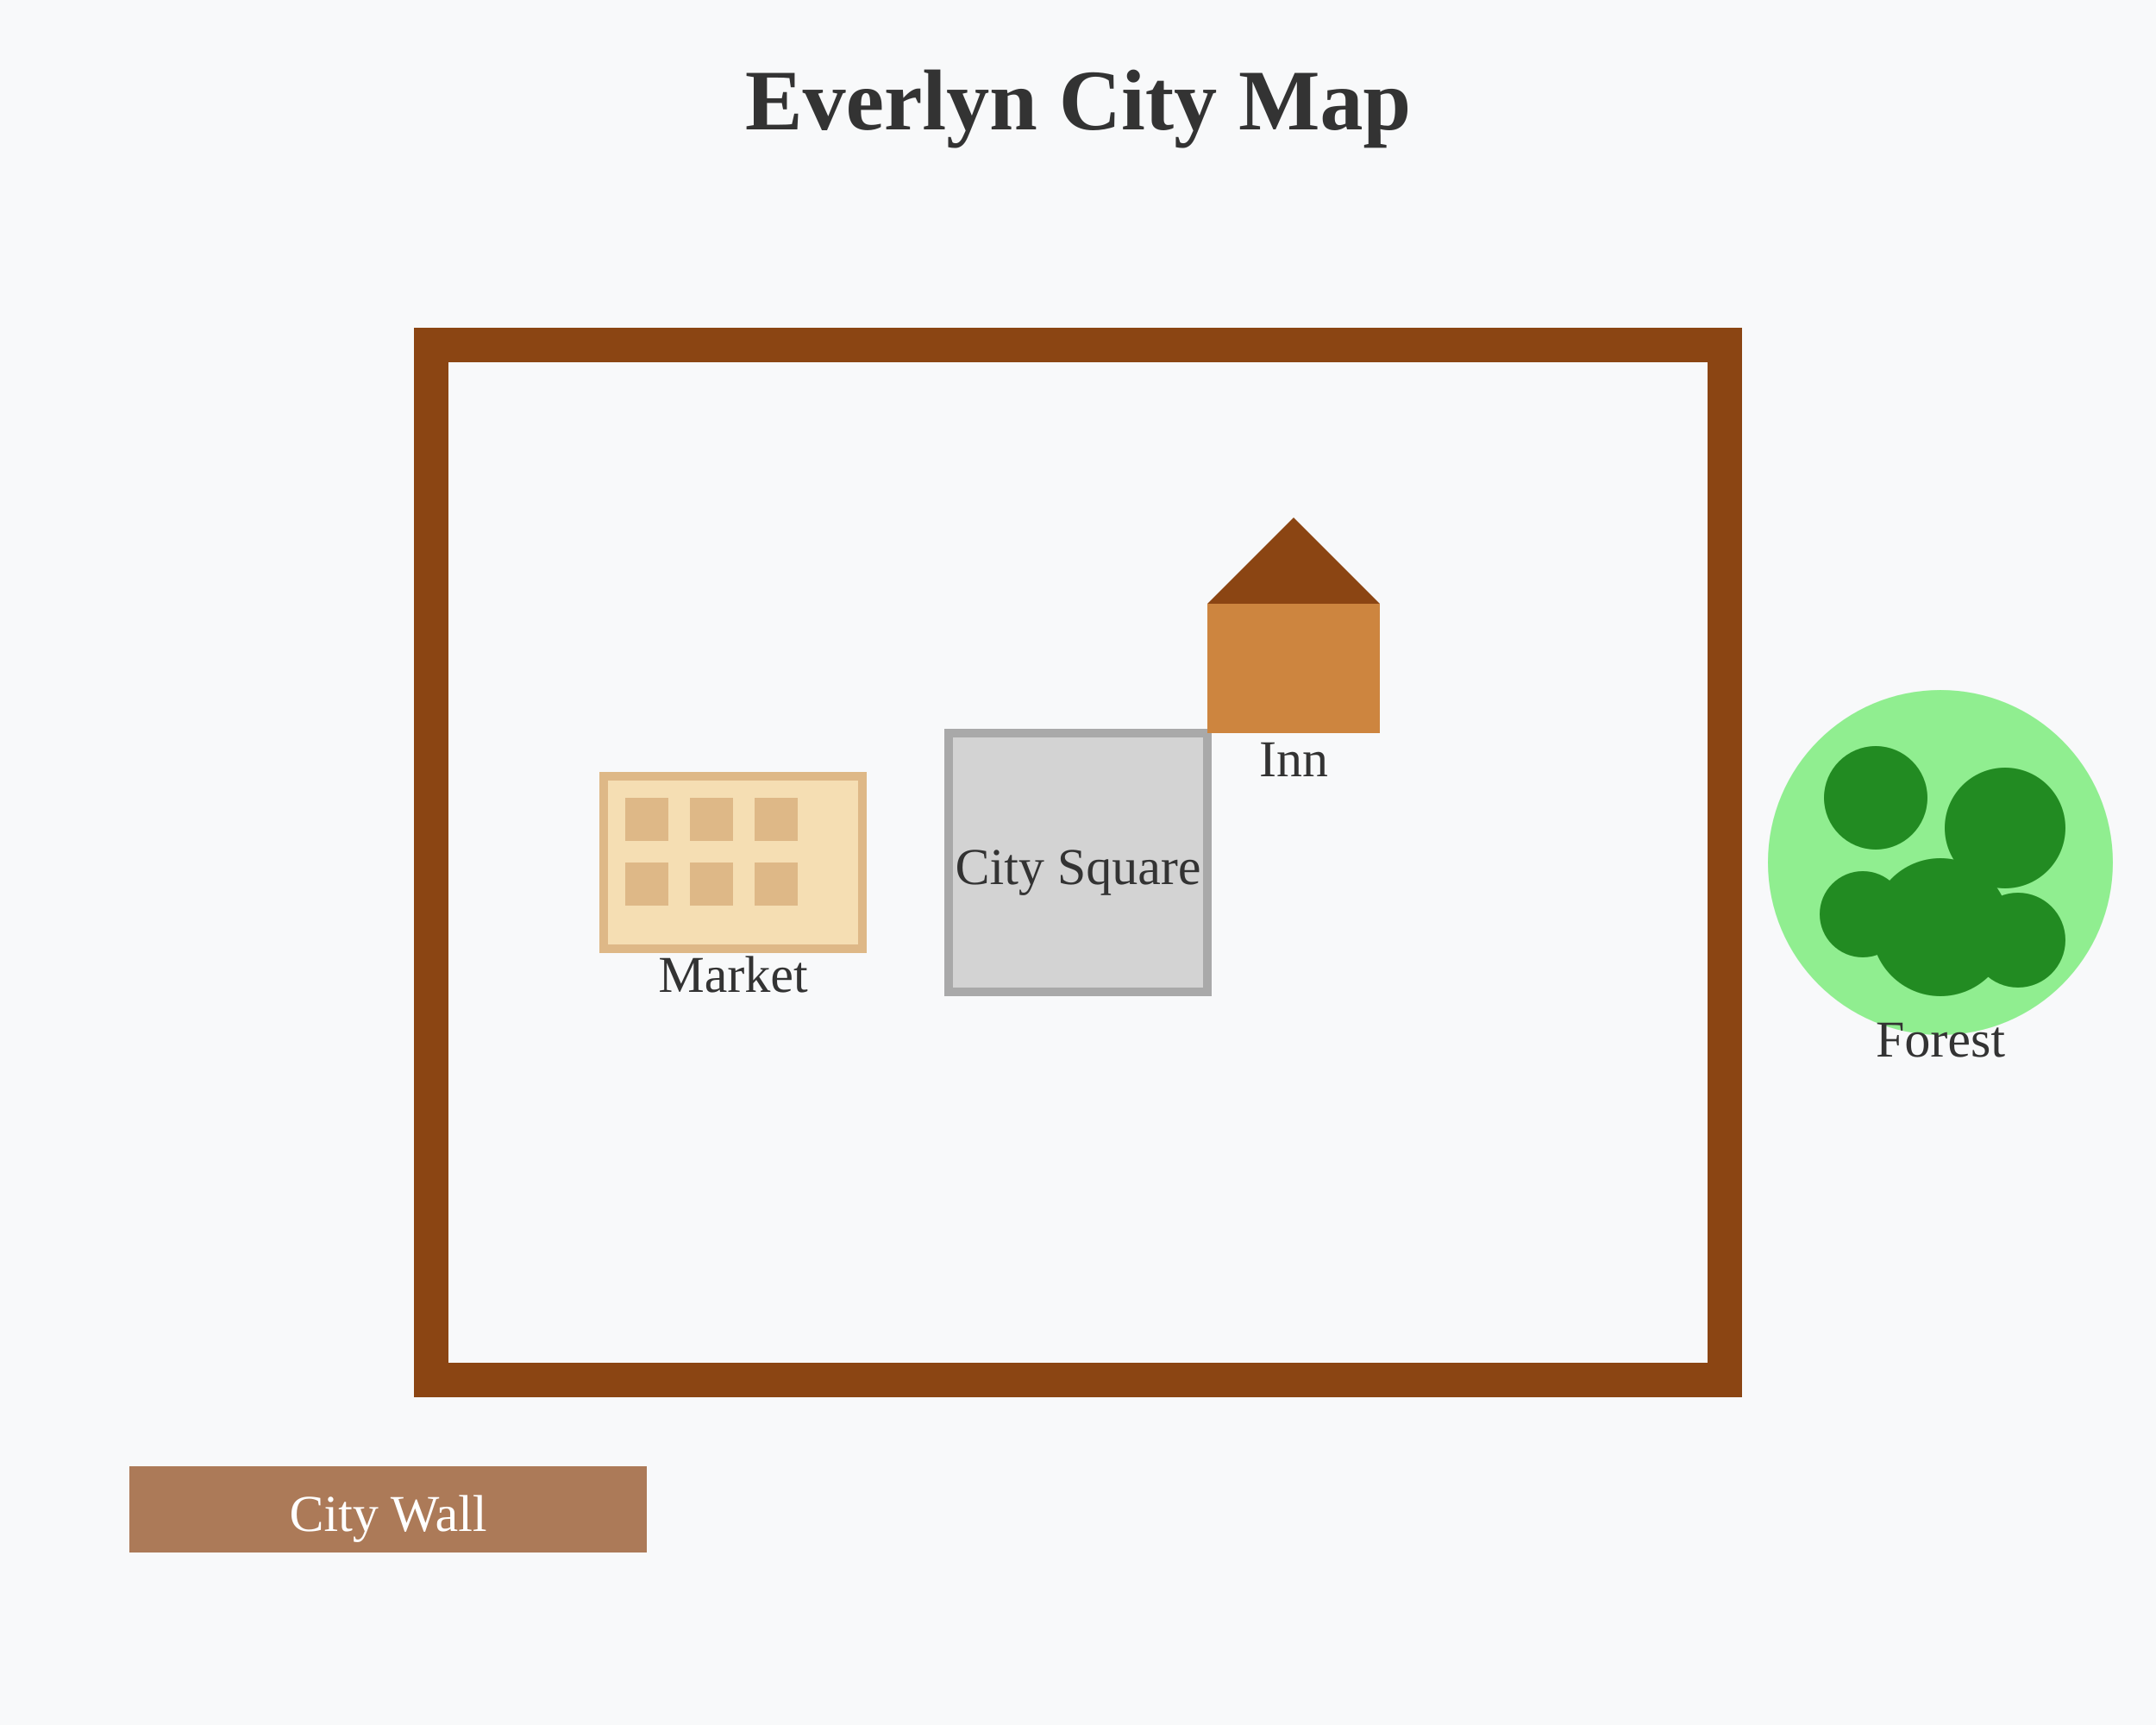
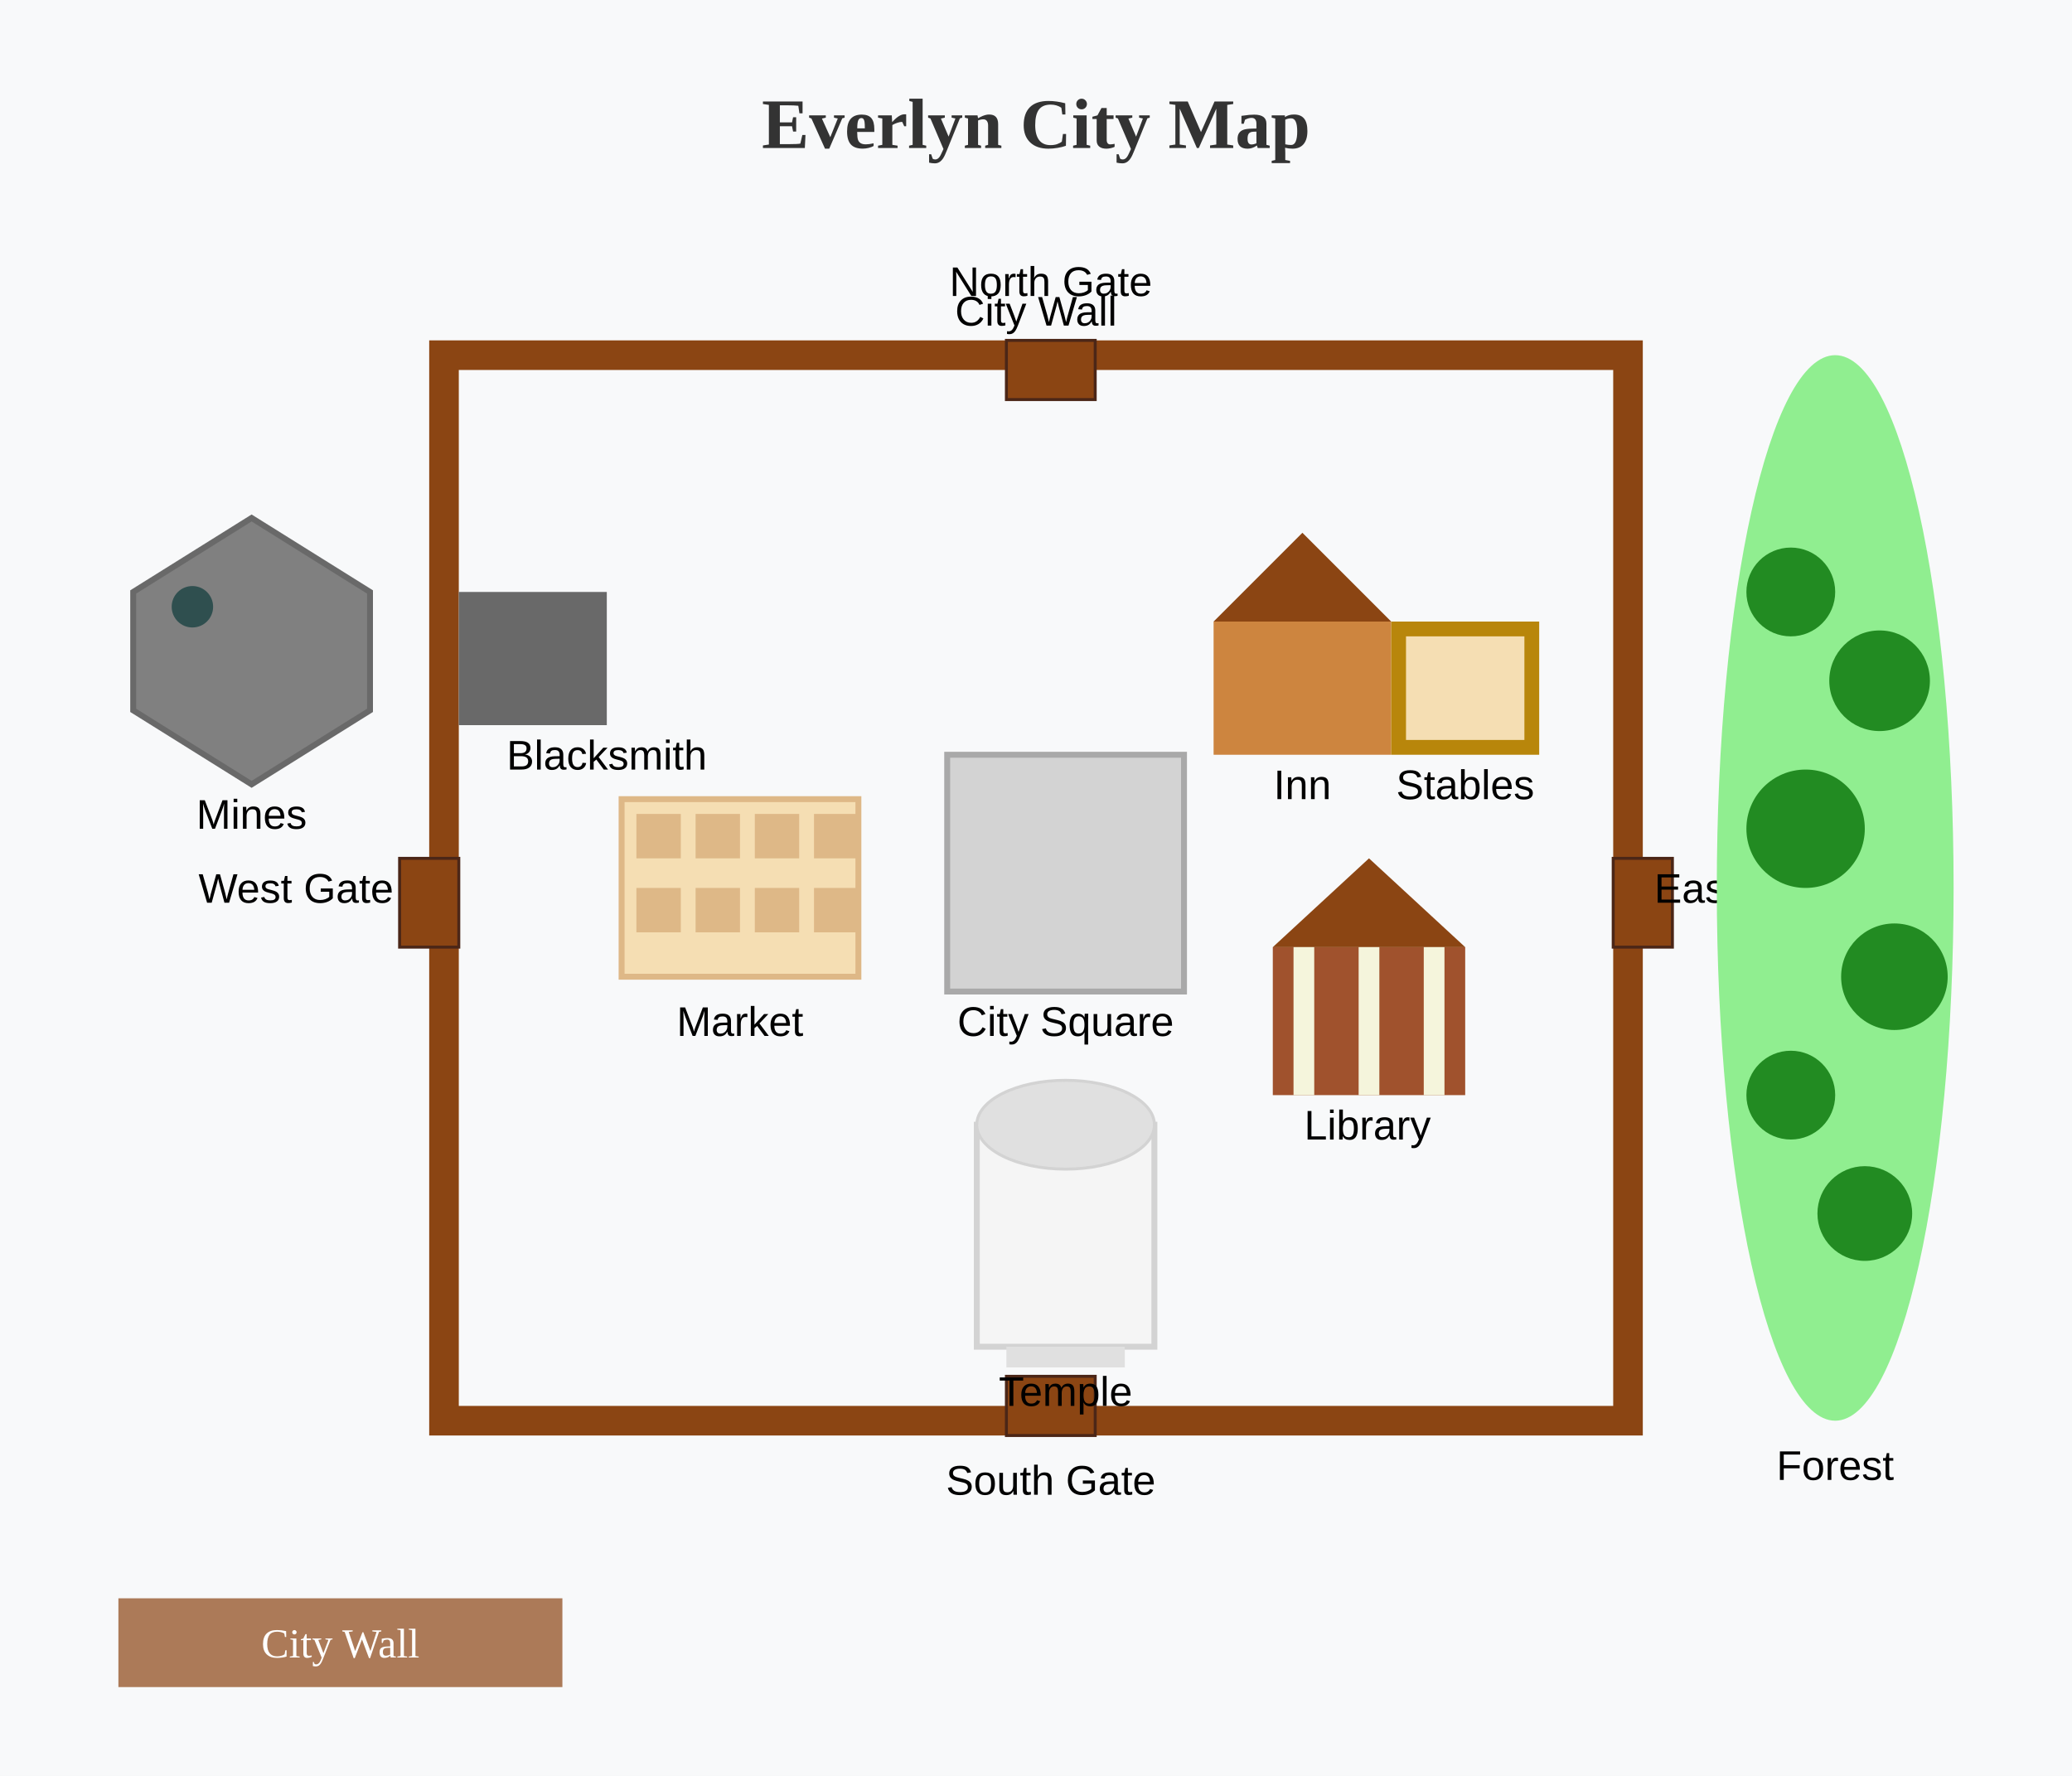
- <svg xmlns="http://www.w3.org/2000/svg" viewBox="0 0 500 400">
-   <rect width="500" height="400" fill="#f8f9fa" />
-   <rect x="100" y="80" width="300" height="240" fill="none" stroke="#8B4513" stroke-width="8" />
-   <g transform="translate(450, 200)">
-     <circle cx="0" cy="0" r="40" fill="#90EE90" />
-     <circle cx="-15" cy="-15" r="12" fill="#228B22" />
-     <circle cx="15" cy="-8" r="14" fill="#228B22" />
-     <circle cx="0" cy="15" r="16" fill="#228B22" />
-     <circle cx="-18" cy="12" r="10" fill="#228B22" />
-     <circle cx="18" cy="18" r="11" fill="#228B22" />
-     <text x="0" y="45" text-anchor="middle" fill="#333" font-size="12">Forest</text>
+ <svg xmlns="http://www.w3.org/2000/svg" viewBox="0 0 700 600">
+   <style>
+     /* Base Location Styling */
+     .location {
+       cursor: pointer;
+       transition: all 0.3s ease;
+     }
+     
+     /* Hover Effect */
+     .location:hover {
+       filter: brightness(1.2);
+     }
+     
+     /* Active Location */
+     .location.active {
+       stroke: #0277bd;
+       stroke-width: 3px;
+       filter: brightness(1.3);
+     }
+     
+     /* Location Text */
+     .location-text {
+       font-family: Arial, sans-serif;
+       text-anchor: middle;
+       font-size: 14px;
+       pointer-events: none;
+     }
+ 
+     /* Gates */
+     .gate {
+       fill: #8B4513;
+       stroke: #4B2617;
+       stroke-width: 1;
+     }
+   </style>
+   <rect width="700" height="600" fill="#f8f9fa" />
+   <g class="location" id="location-city-wall" data-location="City Wall">
+     <rect x="150" y="120" width="400" height="360" fill="none" stroke="#8B4513" stroke-width="10" />
+     <text x="350" y="110" class="location-text">City Wall</text>
  </g>
-   <rect x="220" y="170" width="60" height="60" fill="#D3D3D3" stroke="#A9A9A9" stroke-width="2" />
-   <text x="250" y="205" text-anchor="middle" fill="#333" font-size="12">City Square</text>
-   <rect x="280" y="140" width="40" height="30" fill="#CD853F" />
-   <polygon points="280,140 300,120 320,140" fill="#8B4513" />
-   <text x="300" y="180" text-anchor="middle" fill="#333" font-size="12">Inn</text>
-   <g transform="translate(170, 200)">
-     <rect x="-30" y="-20" width="60" height="40" fill="#F5DEB3" stroke="#DEB887" stroke-width="2" />
-     <rect x="-25" y="-15" width="10" height="10" fill="#DEB887" />
-     <rect x="-10" y="-15" width="10" height="10" fill="#DEB887" />
-     <rect x="5" y="-15" width="10" height="10" fill="#DEB887" />
-     <rect x="-25" y="0" width="10" height="10" fill="#DEB887" />
-     <rect x="-10" y="0" width="10" height="10" fill="#DEB887" />
-     <rect x="5" y="0" width="10" height="10" fill="#DEB887" />
-     <text x="0" y="30" text-anchor="middle" fill="#333" font-size="12">Market</text>
+   <g class="location" id="location-north-gate" data-location="North Gate">
+     <rect x="340" y="115" width="30" height="20" class="gate" />
+     <text x="355" y="100" class="location-text">North Gate</text>
  </g>
-   <text x="250" y="30" text-anchor="middle" font-size="20" font-weight="bold" fill="#333">Everlyn City Map</text>
-   <rect x="30" y="340" width="120" height="20" fill="#8B4513" stroke="none" opacity="0.7" />
-   <text x="90" y="355" text-anchor="middle" fill="white" font-size="12">City Wall</text>
+   <g class="location" id="location-south-gate" data-location="South Gate">
+     <rect x="340" y="465" width="30" height="20" class="gate" />
+     <text x="355" y="505" class="location-text">South Gate</text>
+   </g>
+   <g class="location" id="location-east-gate" data-location="East Gate">
+     <rect x="545" y="290" width="20" height="30" class="gate" />
+     <text x="590" y="305" class="location-text">East Gate</text>
+   </g>
+   <g class="location" id="location-west-gate" data-location="West Gate">
+     <rect x="135" y="290" width="20" height="30" class="gate" />
+     <text x="100" y="305" class="location-text">West Gate</text>
+   </g>
+   <g class="location" id="location-forest" data-location="Forest">
+     <ellipse cx="620" cy="300" rx="40" ry="180" fill="#90EE90" />
+     <circle cx="605" cy="200" r="15" fill="#228B22" />
+     <circle cx="635" cy="230" r="17" fill="#228B22" />
+     <circle cx="610" cy="280" r="20" fill="#228B22" />
+     <circle cx="640" cy="330" r="18" fill="#228B22" />
+     <circle cx="605" cy="370" r="15" fill="#228B22" />
+     <circle cx="630" cy="410" r="16" fill="#228B22" />
+     <text x="620" y="500" class="location-text">Forest</text>
+   </g>
+   <g class="location" id="location-mines" data-location="Mines">
+     <path d="M45,200 L85,175 L125,200 L125,240 L85,265 L45,240 Z" fill="#808080" stroke="#696969" stroke-width="2" />
+     <circle cx="65" cy="205" r="7" fill="#2F4F4F" />
+     <text x="85" y="280" class="location-text">Mines</text>
+   </g>
+   <g class="location" id="location-city-square" data-location="City Square">
+     <rect x="320" y="255" width="80" height="80" fill="#D3D3D3" stroke="#A9A9A9" stroke-width="2" />
+     <text x="360" y="350" class="location-text">City Square</text>
+   </g>
+   <g class="location" id="location-inn" data-location="Inn">
+     <rect x="410" y="210" width="60" height="45" fill="#CD853F" />
+     <polygon points="410,210 440,180 470,210" fill="#8B4513" />
+     <text x="440" y="270" class="location-text">Inn</text>
+   </g>
+   <g class="location" id="location-stables" data-location="Stables">
+     <rect x="470" y="210" width="50" height="45" fill="#B8860B" />
+     <rect x="475" y="215" width="40" height="35" fill="#F5DEB3" />
+     <text x="495" y="270" class="location-text">Stables</text>
+   </g>
+   <g class="location" id="location-market" data-location="Market">
+     <g transform="translate(250, 300)">
+       <rect x="-40" y="-30" width="80" height="60" fill="#F5DEB3" stroke="#DEB887" stroke-width="2" />
+       <rect x="-35" y="-25" width="15" height="15" fill="#DEB887" />
+       <rect x="-15" y="-25" width="15" height="15" fill="#DEB887" />
+       <rect x="5" y="-25" width="15" height="15" fill="#DEB887" />
+       <rect x="25" y="-25" width="15" height="15" fill="#DEB887" />
+       <rect x="-35" y="0" width="15" height="15" fill="#DEB887" />
+       <rect x="-15" y="0" width="15" height="15" fill="#DEB887" />
+       <rect x="5" y="0" width="15" height="15" fill="#DEB887" />
+       <rect x="25" y="0" width="15" height="15" fill="#DEB887" />
+     </g>
+     <text x="250" y="350" class="location-text">Market</text>
+   </g>
+   <g class="location" id="location-blacksmith" data-location="Blacksmith">
+     <rect x="155" y="200" width="50" height="45" fill="#696969" />
+     <text x="205" y="260" class="location-text">Blacksmith</text>
+   </g>
+   <g class="location" id="location-temple" data-location="Temple">
+     <rect x="330" y="380" width="60" height="75" fill="#F5F5F5" stroke="#D3D3D3" stroke-width="2" />
+     <ellipse cx="360" cy="380" rx="30" ry="15" fill="#E0E0E0" stroke="#D3D3D3" stroke-width="1" />
+     <rect x="340" y="455" width="40" height="7" fill="#E0E0E0" />
+     <text x="360" y="475" class="location-text">Temple</text>
+   </g>
+   <g class="location" id="location-library" data-location="Library">
+     <rect x="430" y="320" width="65" height="50" fill="#A0522D" />
+     <polygon points="430,320 462.5,290 495,320" fill="#8B4513" />
+     <rect x="437" y="320" width="7" height="50" fill="#F5F5DC" />
+     <rect x="459" y="320" width="7" height="50" fill="#F5F5DC" />
+     <rect x="481" y="320" width="7" height="50" fill="#F5F5DC" />
+     <text x="462" y="385" class="location-text">Library</text>
+   </g>
+   <text x="350" y="50" text-anchor="middle" font-size="24" font-weight="bold" fill="#333">Everlyn City Map</text>
+   <rect x="40" y="540" width="150" height="30" fill="#8B4513" stroke="none" opacity="0.7" />
+   <text x="115" y="560" text-anchor="middle" fill="white" font-size="14">City Wall</text>
</svg>
